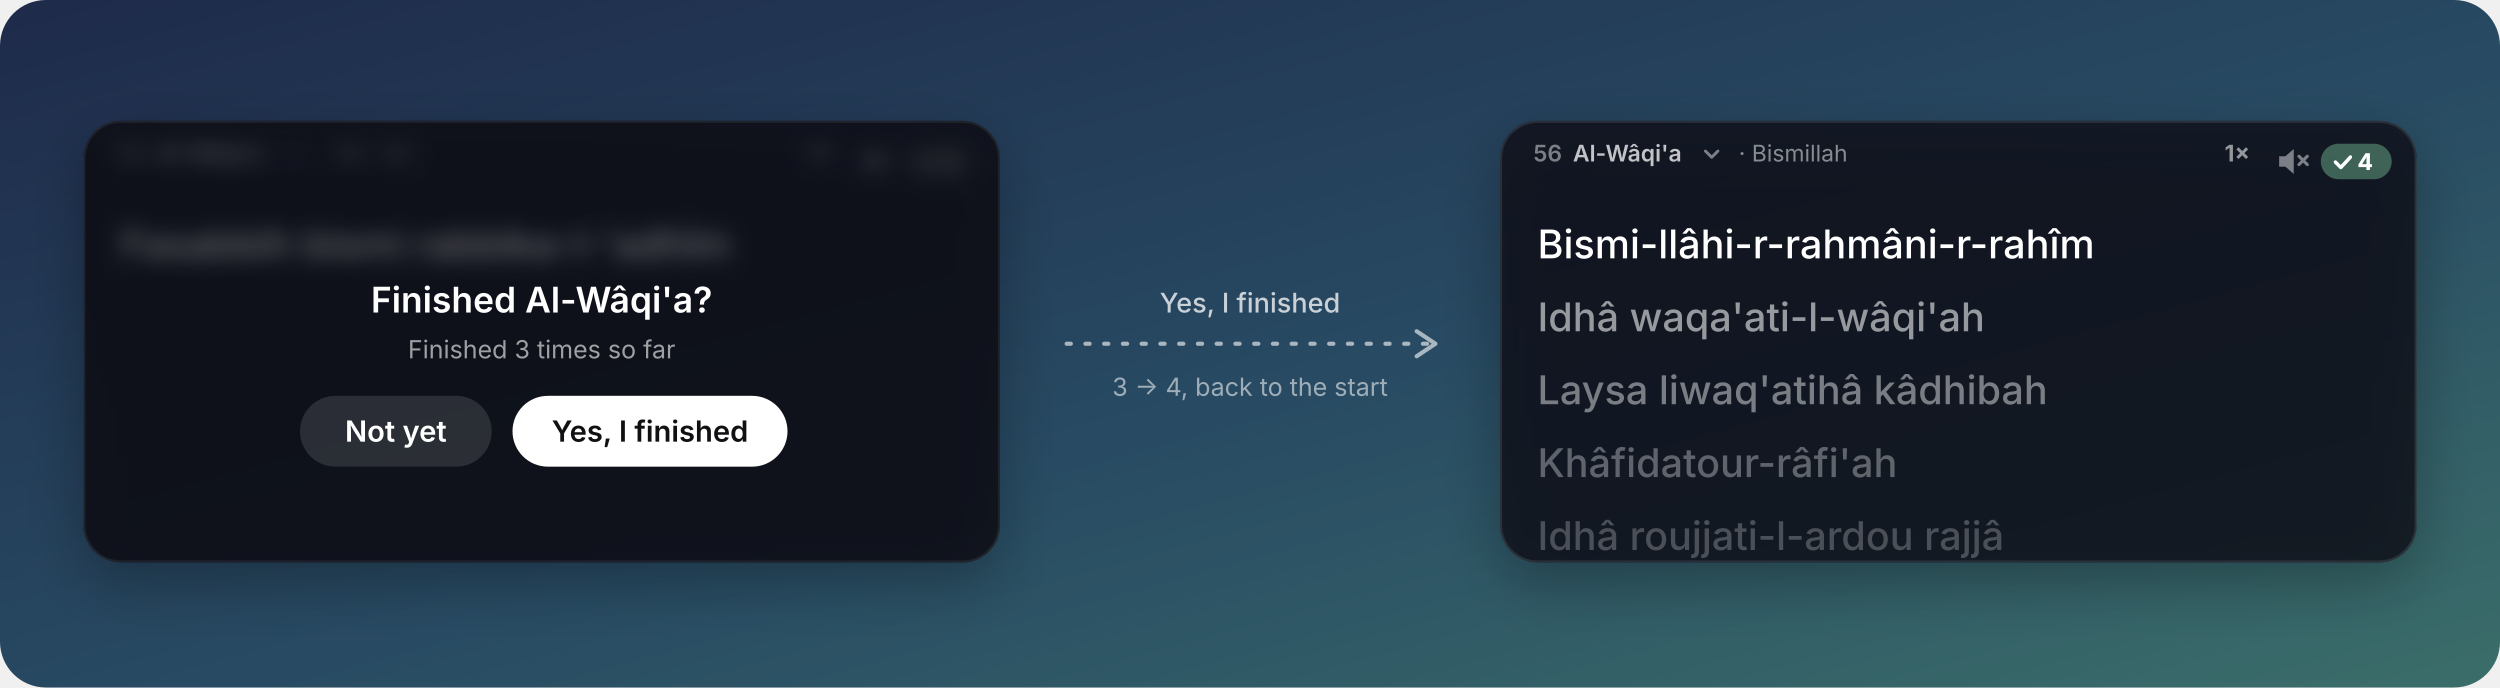
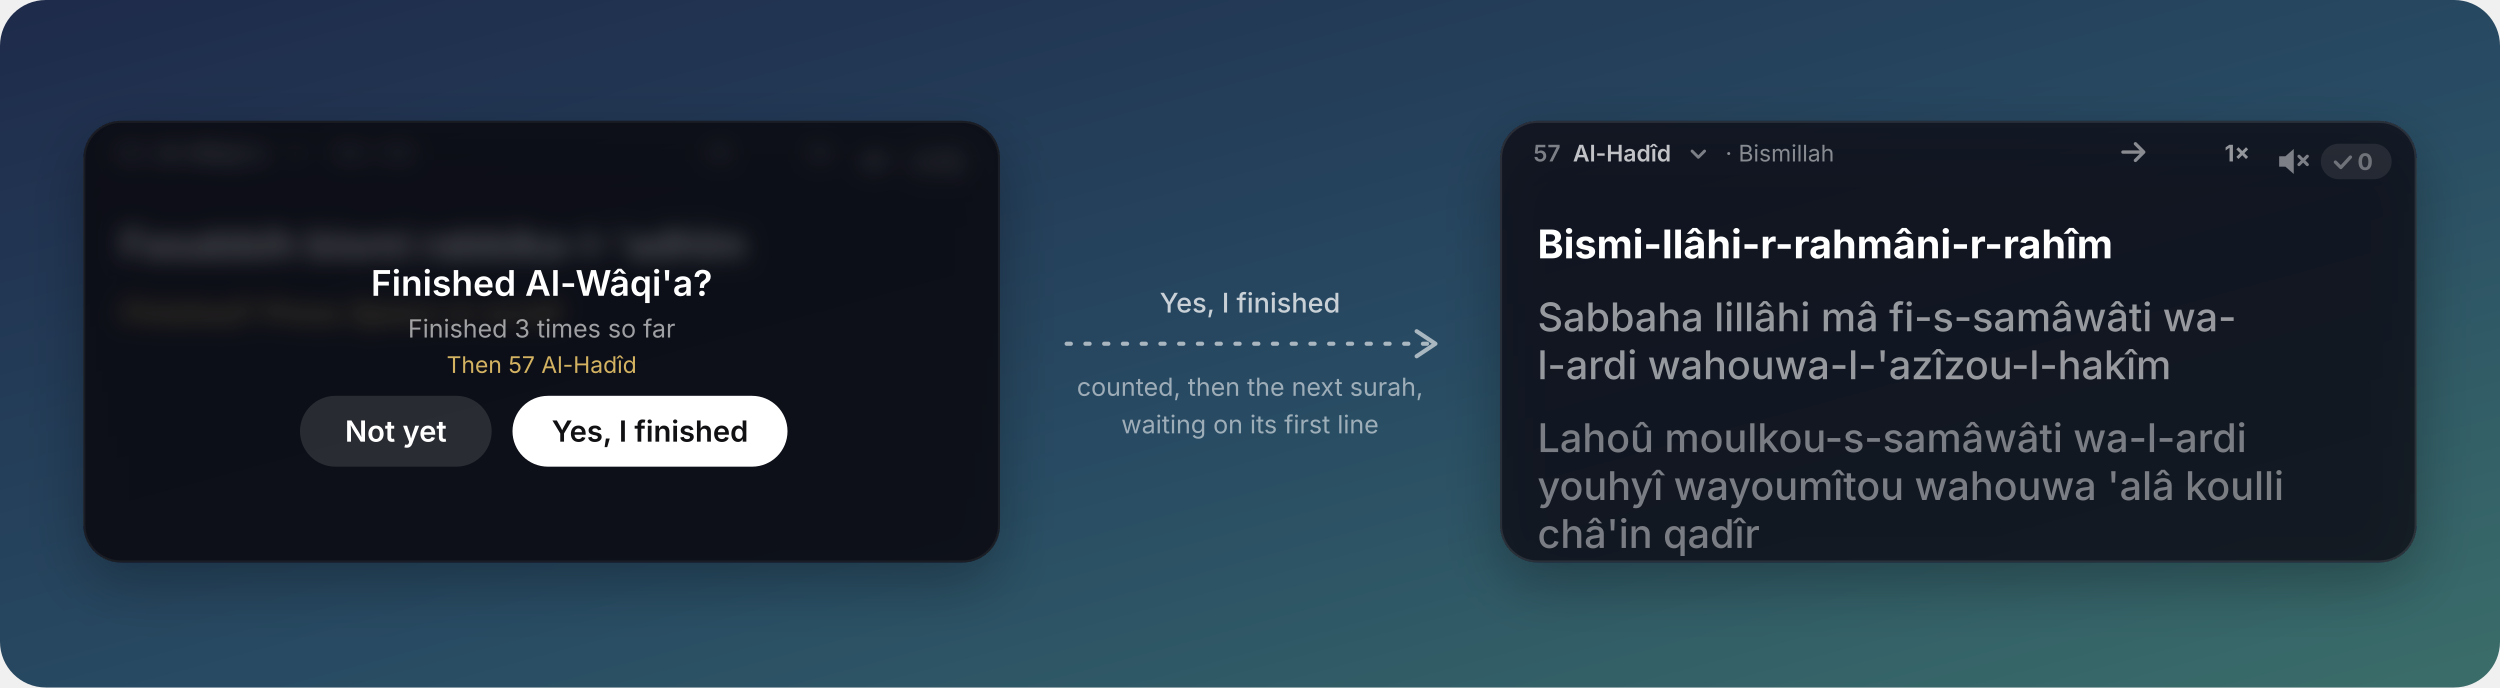
- <svg xmlns="http://www.w3.org/2000/svg" width="1200" height="330" viewBox="0 0 1200 330" role="img" aria-label="At the last ayah a question appears over the blurred text: Finished Al-Wâqi'a? Yes adds one to the counter in the top-right corner and goes back to the start.">
+ <svg xmlns="http://www.w3.org/2000/svg" width="1200" height="330" viewBox="0 0 1200 330" role="img" aria-label="At the last ayah a question appears over the blurred text: Finished Al-Wâqi'a? Then 57 Al-Hadîd. Yes counts it and opens Al-Hadîd, waiting on its first line.">
  <defs>
    <linearGradient id="wall" x1="0" y1="0" x2="1" y2="1">
      <stop offset="0" stop-color="#1e2a4a" />
      <stop offset="0.55" stop-color="#284b63" />
      <stop offset="1" stop-color="#3b6e6a" />
    </linearGradient>
    <radialGradient id="glow" cx="0.78" cy="0.18" r="0.6">
      <stop offset="0" stop-color="#f6d98b" stop-opacity="0.22" />
      <stop offset="1" stop-color="#f6d98b" stop-opacity="0" />
    </radialGradient>
    <linearGradient id="gold" x1="0" y1="0" x2="1" y2="1">
      <stop offset="0" stop-color="#f6d98b" />
      <stop offset="1" stop-color="#d9a441" />
    </linearGradient>
    <filter id="shadow" x="-20%" y="-20%" width="140%" height="160%">
      <feDropShadow dx="0" dy="10" stdDeviation="14" flood-color="#000" flood-opacity="0.35" />
    </filter>
    <filter id="blur" x="-5%" y="-20%" width="110%" height="140%">
      <feGaussianBlur stdDeviation="5" />
    </filter>
    <style>
    text { font-family: Inter, 'Adwaita Sans', Cantarell, 'Segoe UI', system-ui, sans-serif; }
    .mono { font-family: 'Adwaita Mono', 'JetBrains Mono', 'DejaVu Sans Mono', monospace; }
  </style>
  </defs>
  <rect width="1200" height="330" rx="22" fill="url(#wall)" />
  <g transform="translate(40,58) scale(1.0)">
    <rect width="440" height="212" rx="18" fill="#101014" fill-opacity="0.80" filter="url(#shadow)" />
    <rect x="0.5" y="0.5" width="439" height="211" rx="17.5" fill="none" stroke="#fff" stroke-opacity="0.10" />
    <clipPath id="clip4058">
      <rect x="0" y="36" width="440" height="176" />
    </clipPath>
    <g filter="url(#blur)" opacity="0.55">
      <text x="16" y="19.5" font-size="11" font-weight="600" fill="#fff" fill-opacity="0.45" text-anchor="start">56</text>
      <text x="35" y="19.5" font-size="11" font-weight="600" fill="#fff" fill-opacity="0.74" text-anchor="start">Al-Wâqi'a</text>
      <path d="M98.6 14.5l3 3 3-3" fill="none" stroke="#fff" stroke-opacity="0.45" stroke-width="1.4" stroke-linecap="round" stroke-linejoin="round" />
      <text x="114.6" y="19.5" font-size="11" font-weight="400" fill="#fff" fill-opacity="0.5" text-anchor="start">·  96 / 96</text>
+       <path transform="translate(304,15) scale(1.0)" d="M-5 0h10M1-4l4 4-4 4" fill="none" stroke="#fff" stroke-opacity="0.5" stroke-width="1.60" stroke-linecap="round" stroke-linejoin="round" />
      <text x="360" y="19.5" font-size="11" font-weight="700" fill="#fff" fill-opacity="0.55" text-anchor="end">1×</text>
      <g transform="translate(374,12.5)" fill="#fff" fill-opacity="0.45" stroke="#fff" stroke-opacity="0.45">
        <path d="M0 4.5h3l4-3.5v12l-4-3.5H0z" stroke="none" />
        <path d="M9.5 4.5l4 4m0-4l-4 4" fill="none" stroke-width="1.5" stroke-linecap="round" />
      </g>
      <rect x="394" y="11" width="34" height="17" rx="8.5" fill="#ffffff" fill-opacity="0.08" />
      <path d="M401 19.8l2.6 2.6 4.6-5" fill="none" stroke="#ffffff" stroke-opacity="0.62" stroke-width="1.6" stroke-linecap="round" stroke-linejoin="round" />
      <text x="419" y="23.6" font-size="11" font-weight="700" fill="#ffffff" fill-opacity="0.62" text-anchor="end">3</text>
      <g clip-path="url(#clip4058)">
-         <text x="18" y="66" font-size="19" font-weight="500" fill="#fff" fill-opacity="1" text-anchor="start">Fasabbih bismi rabbika-l-'adhîm</text>
+         <text x="18" y="66" font-size="19" font-weight="700" fill="#fff" fill-opacity="1" text-anchor="start">Fasabbih bismi rabbika-l-'adhîm</text>
+         <text x="18" y="97" font-size="14" font-weight="600" font-style="italic" fill="#e9c46a" fill-opacity="0.9">Finished? Press Space or scroll</text>
      </g>
    </g>
  </g>
  <g transform="translate(40,58)">
-     <rect width="440" height="212" rx="18" fill="#0a0a0e" fill-opacity="0.30" />
-     <text x="220.0" y="92" font-size="17" font-weight="600" fill="#fff" fill-opacity="1" text-anchor="middle">Finished Al-Wâqi'a?</text>
-     <text x="220.0" y="114" font-size="12" font-weight="400" fill="#fff" fill-opacity="0.6" text-anchor="middle">Finished 3 times so far</text>
+     <rect width="440" height="212" rx="18" fill="#0a0a0e" fill-opacity="0.45" />
+     <text x="220.0" y="84" font-size="17" font-weight="600" fill="#fff" fill-opacity="1" text-anchor="middle">Finished Al-Wâqi'a?</text>
+     <text x="220.0" y="104" font-size="12" font-weight="400" fill="#fff" fill-opacity="0.6" text-anchor="middle">Finished 3 times so far</text>
+     <text x="220.0" y="121" font-size="11" font-weight="400" fill="#e9c46a" fill-opacity="0.9" text-anchor="middle">Then 57 Al-Hadîd</text>
    <rect x="104" y="132" width="92" height="34" rx="17" fill="#fff" fill-opacity="0.12" />
    <text x="150" y="154" font-size="14" font-weight="600" fill="#fff" fill-opacity="1" text-anchor="middle">Not yet</text>
    <rect x="206" y="132" width="132" height="34" rx="17" fill="#fff" />
    <text x="272" y="154" font-size="14" font-weight="600" fill="#111114" fill-opacity="1" text-anchor="middle">Yes, I finished</text>
  </g>
  <g transform="translate(720,58) scale(1.0)">
    <rect width="440" height="212" rx="18" fill="#101014" fill-opacity="0.80" filter="url(#shadow)" />
    <rect x="0.5" y="0.5" width="439" height="211" rx="17.5" fill="none" stroke="#fff" stroke-opacity="0.10" />
    <clipPath id="clip72058">
      <rect x="0" y="36" width="440" height="176" />
    </clipPath>
-     <text x="16" y="19.5" font-size="11" font-weight="600" fill="#fff" fill-opacity="0.45" text-anchor="start">56</text>
-     <text x="35" y="19.5" font-size="11" font-weight="600" fill="#fff" fill-opacity="0.74" text-anchor="start">Al-Wâqi'a</text>
-     <path d="M98.6 14.5l3 3 3-3" fill="none" stroke="#fff" stroke-opacity="0.45" stroke-width="1.4" stroke-linecap="round" stroke-linejoin="round" />
-     <text x="114.6" y="19.5" font-size="11" font-weight="400" fill="#fff" fill-opacity="0.5" text-anchor="start">·  Bismillah</text>
+     <text x="16" y="19.5" font-size="11" font-weight="600" fill="#fff" fill-opacity="0.45" text-anchor="start">57</text>
+     <text x="35" y="19.5" font-size="11" font-weight="600" fill="#fff" fill-opacity="0.74" text-anchor="start">Al-Hadîd</text>
+     <path d="M92.2 14.5l3 3 3-3" fill="none" stroke="#fff" stroke-opacity="0.45" stroke-width="1.4" stroke-linecap="round" stroke-linejoin="round" />
+     <text x="108.2" y="19.5" font-size="11" font-weight="400" fill="#fff" fill-opacity="0.5" text-anchor="start">·  Bismillah</text>
+     <path transform="translate(304,15) scale(1.0)" d="M-5 0h10M1-4l4 4-4 4" fill="none" stroke="#fff" stroke-opacity="0.5" stroke-width="1.60" stroke-linecap="round" stroke-linejoin="round" />
    <text x="360" y="19.5" font-size="11" font-weight="700" fill="#fff" fill-opacity="0.55" text-anchor="end">1×</text>
    <g transform="translate(374,12.5)" fill="#fff" fill-opacity="0.45" stroke="#fff" stroke-opacity="0.45">
      <path d="M0 4.5h3l4-3.5v12l-4-3.5H0z" stroke="none" />
      <path d="M9.5 4.5l4 4m0-4l-4 4" fill="none" stroke-width="1.5" stroke-linecap="round" />
    </g>
    <rect x="394" y="11" width="34" height="17" rx="8.5" fill="#ffffff" fill-opacity="0.08" />
-     <path d="M401 19.8l2.6 2.6 4.6-5" fill="none" stroke="#ffffff" stroke-opacity="0.62" stroke-width="1.6" stroke-linecap="round" stroke-linejoin="round" />
-     <text x="419" y="23.6" font-size="11" font-weight="700" fill="#ffffff" fill-opacity="0.62" text-anchor="end">4</text>
+     <path d="M401 19.8l2.6 2.6 4.6-5" fill="none" stroke="#ffffff" stroke-opacity="0.34" stroke-width="1.6" stroke-linecap="round" stroke-linejoin="round" />
+     <text x="419" y="23.6" font-size="11" font-weight="700" fill="#ffffff" fill-opacity="0.34" text-anchor="end">0</text>
    <g clip-path="url(#clip72058)">
-       <text x="18" y="66" font-size="19" font-weight="500" fill="#fff" fill-opacity="1" text-anchor="start">Bismi-llâhi-r-rahmâni-r-rahîm</text>
-       <text x="18" y="101" font-size="19" font-weight="500" fill="#fff" fill-opacity="0.56" text-anchor="start">Idhâ waqa'ati-l-wâqi'ah</text>
-       <text x="18" y="136" font-size="19" font-weight="500" fill="#fff" fill-opacity="0.44" text-anchor="start">Laysa liwaq'atihâ kâdhibah</text>
-       <text x="18" y="171" font-size="19" font-weight="500" fill="#fff" fill-opacity="0.33" text-anchor="start">Khâfidatour-râfi'ah</text>
-       <text x="18" y="206" font-size="19" font-weight="500" fill="#fff" fill-opacity="0.24" text-anchor="start">Idhâ roujjati-l-ardou rajjâ</text>
-       <text x="18" y="241" font-size="19" font-weight="500" fill="#fff" fill-opacity="0.24" text-anchor="start">Waboussati-l-jibâlou bassâ</text>
+       <text x="18" y="66" font-size="19" font-weight="700" fill="#fff" fill-opacity="1" text-anchor="start">Bismi-llâhi-r-rahmâni-r-rahîm</text>
+       <text x="18" y="101" font-size="19" font-weight="500" fill="#fff" fill-opacity="0.56" text-anchor="start">Sabbaha lillâhi mâ fi-s-samâwâti wa-</text>
+       <text x="18" y="124" font-size="19" font-weight="500" fill="#fff" fill-opacity="0.56" text-anchor="start">l-ardi wahouwa-l-'azîzou-l-hakîm</text>
+       <text x="18" y="159" font-size="19" font-weight="500" fill="#fff" fill-opacity="0.44" text-anchor="start">Lahoû moulkou-s-samâwâti wa-l-ardi</text>
+       <text x="18" y="182" font-size="19" font-weight="500" fill="#fff" fill-opacity="0.44" text-anchor="start">youhyî wayoumîtou wahouwa 'alâ koulli</text>
+       <text x="18" y="205" font-size="19" font-weight="500" fill="#fff" fill-opacity="0.44" text-anchor="start">châ'in qadîr</text>
+       <text x="18" y="240" font-size="19" font-weight="500" fill="#fff" fill-opacity="0.33" text-anchor="start">Houwa-l-awwalou wa-l-âkhirou wa-dh-</text>
+       <text x="18" y="263" font-size="19" font-weight="500" fill="#fff" fill-opacity="0.33" text-anchor="start">dhâhirou wa-l-bâtinou wahouwa</text>
+       <text x="18" y="286" font-size="19" font-weight="500" fill="#fff" fill-opacity="0.33" text-anchor="start">bikoulli châ'in 'alîm</text>
+       <text x="18" y="321" font-size="19" font-weight="500" fill="#fff" fill-opacity="0.24" text-anchor="start">Houwa-lladhî khalaqa-s-samâwâti wa-l-</text>
+       <text x="18" y="344" font-size="19" font-weight="500" fill="#fff" fill-opacity="0.24" text-anchor="start">arda fî sittati ayyâmin thoumma-stawâ</text>
+       <text x="18" y="367" font-size="19" font-weight="500" fill="#fff" fill-opacity="0.24" text-anchor="start">'ala-l-'archi ya'lamou mâ yalijou fi-</text>
+       <text x="18" y="390" font-size="19" font-weight="500" fill="#fff" fill-opacity="0.24" text-anchor="start">l-ardi wamâ yakhroujou minhâ wamâ</text>
+       <text x="18" y="413" font-size="19" font-weight="500" fill="#fff" fill-opacity="0.24" text-anchor="start">yanzilou mina-s-samâ'i wamâ ya'roujou</text>
+       <text x="18" y="436" font-size="19" font-weight="500" fill="#fff" fill-opacity="0.24" text-anchor="start">fîhâ wahouwa ma'akoum ayna mâ</text>
+       <text x="18" y="459" font-size="19" font-weight="500" fill="#fff" fill-opacity="0.24" text-anchor="start">kountoum wa-llâhou bimâ ta'maloûna</text>
+       <text x="18" y="482" font-size="19" font-weight="500" fill="#fff" fill-opacity="0.24" text-anchor="start">basîr</text>
+       <text x="18" y="517" font-size="19" font-weight="500" fill="#fff" fill-opacity="0.24" text-anchor="start">Lahoû moulkou-s-samâwâti wa-l-ardi</text>
+       <text x="18" y="540" font-size="19" font-weight="500" fill="#fff" fill-opacity="0.24" text-anchor="start">wa'ila-llâhi tourja'ou-l-oumoûr</text>
    </g>
-   </g>
-   <rect x="0" y="0" width="0" height="0" />
-   <g transform="translate(720,58)">
-     <rect x="394" y="11" width="34" height="17" rx="8.5" fill="#78dca0" fill-opacity="0.32" />
-     <path d="M401 19.8l2.6 2.6 4.6-5" fill="none" stroke="#ffffff" stroke-opacity="1" stroke-width="1.6" stroke-linecap="round" stroke-linejoin="round" />
-     <text x="419" y="23.6" font-size="11" font-weight="700" fill="#ffffff" fill-opacity="1" text-anchor="end">4</text>
  </g>
  <path d="M512 165h176" stroke="#fff" stroke-opacity="0.6" stroke-width="2" stroke-dasharray="2 7" stroke-linecap="round" />
  <path d="M680 159l9 6-9 6" fill="none" stroke="#fff" stroke-opacity="0.6" stroke-width="2" stroke-linecap="round" stroke-linejoin="round" />
  <text x="600" y="150" font-size="13" font-weight="500" fill="#fff" fill-opacity="0.75" text-anchor="middle">Yes, I finished</text>
-   <text x="600" y="190" font-size="12" font-weight="400" fill="#fff" fill-opacity="0.55" text-anchor="middle">3 → 4, back to the start</text>
+   <text x="600" y="190" font-size="12" font-weight="400" fill="#fff" fill-opacity="0.55" text-anchor="middle">counted, then the next surah,</text>
+   <text x="600" y="208" font-size="12" font-weight="400" fill="#fff" fill-opacity="0.55" text-anchor="middle">waiting on its first line</text>
</svg>
